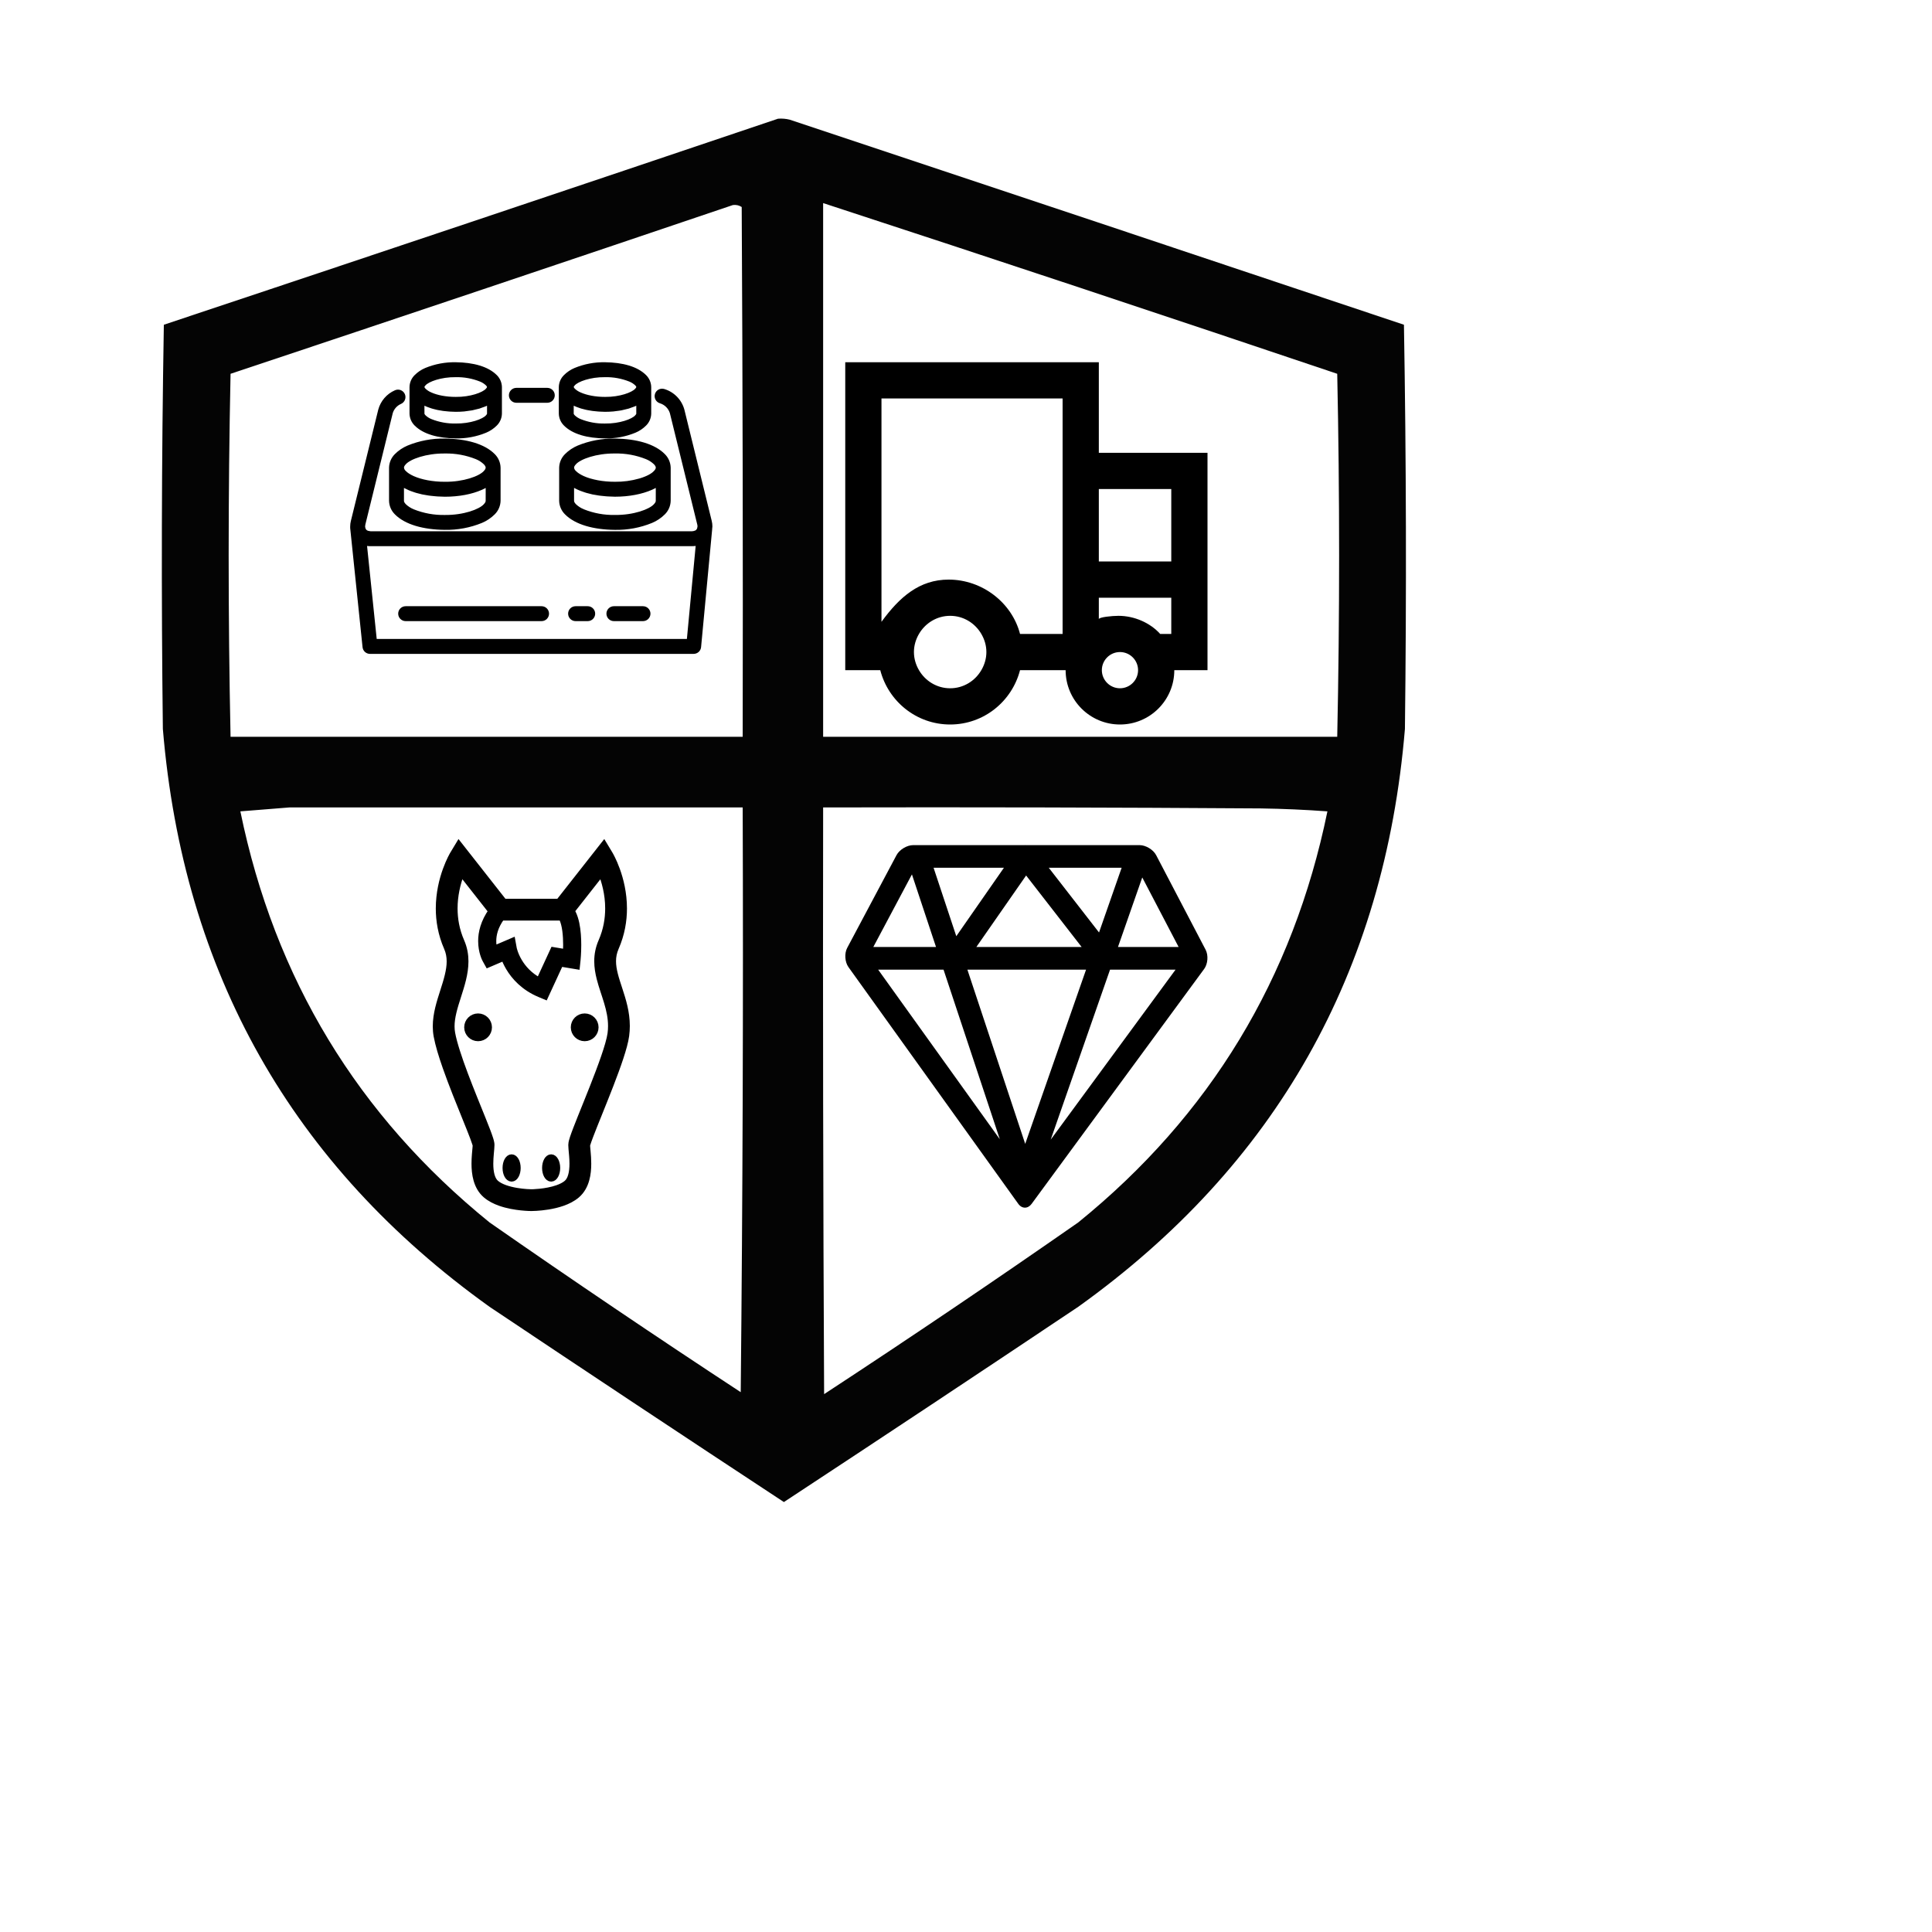
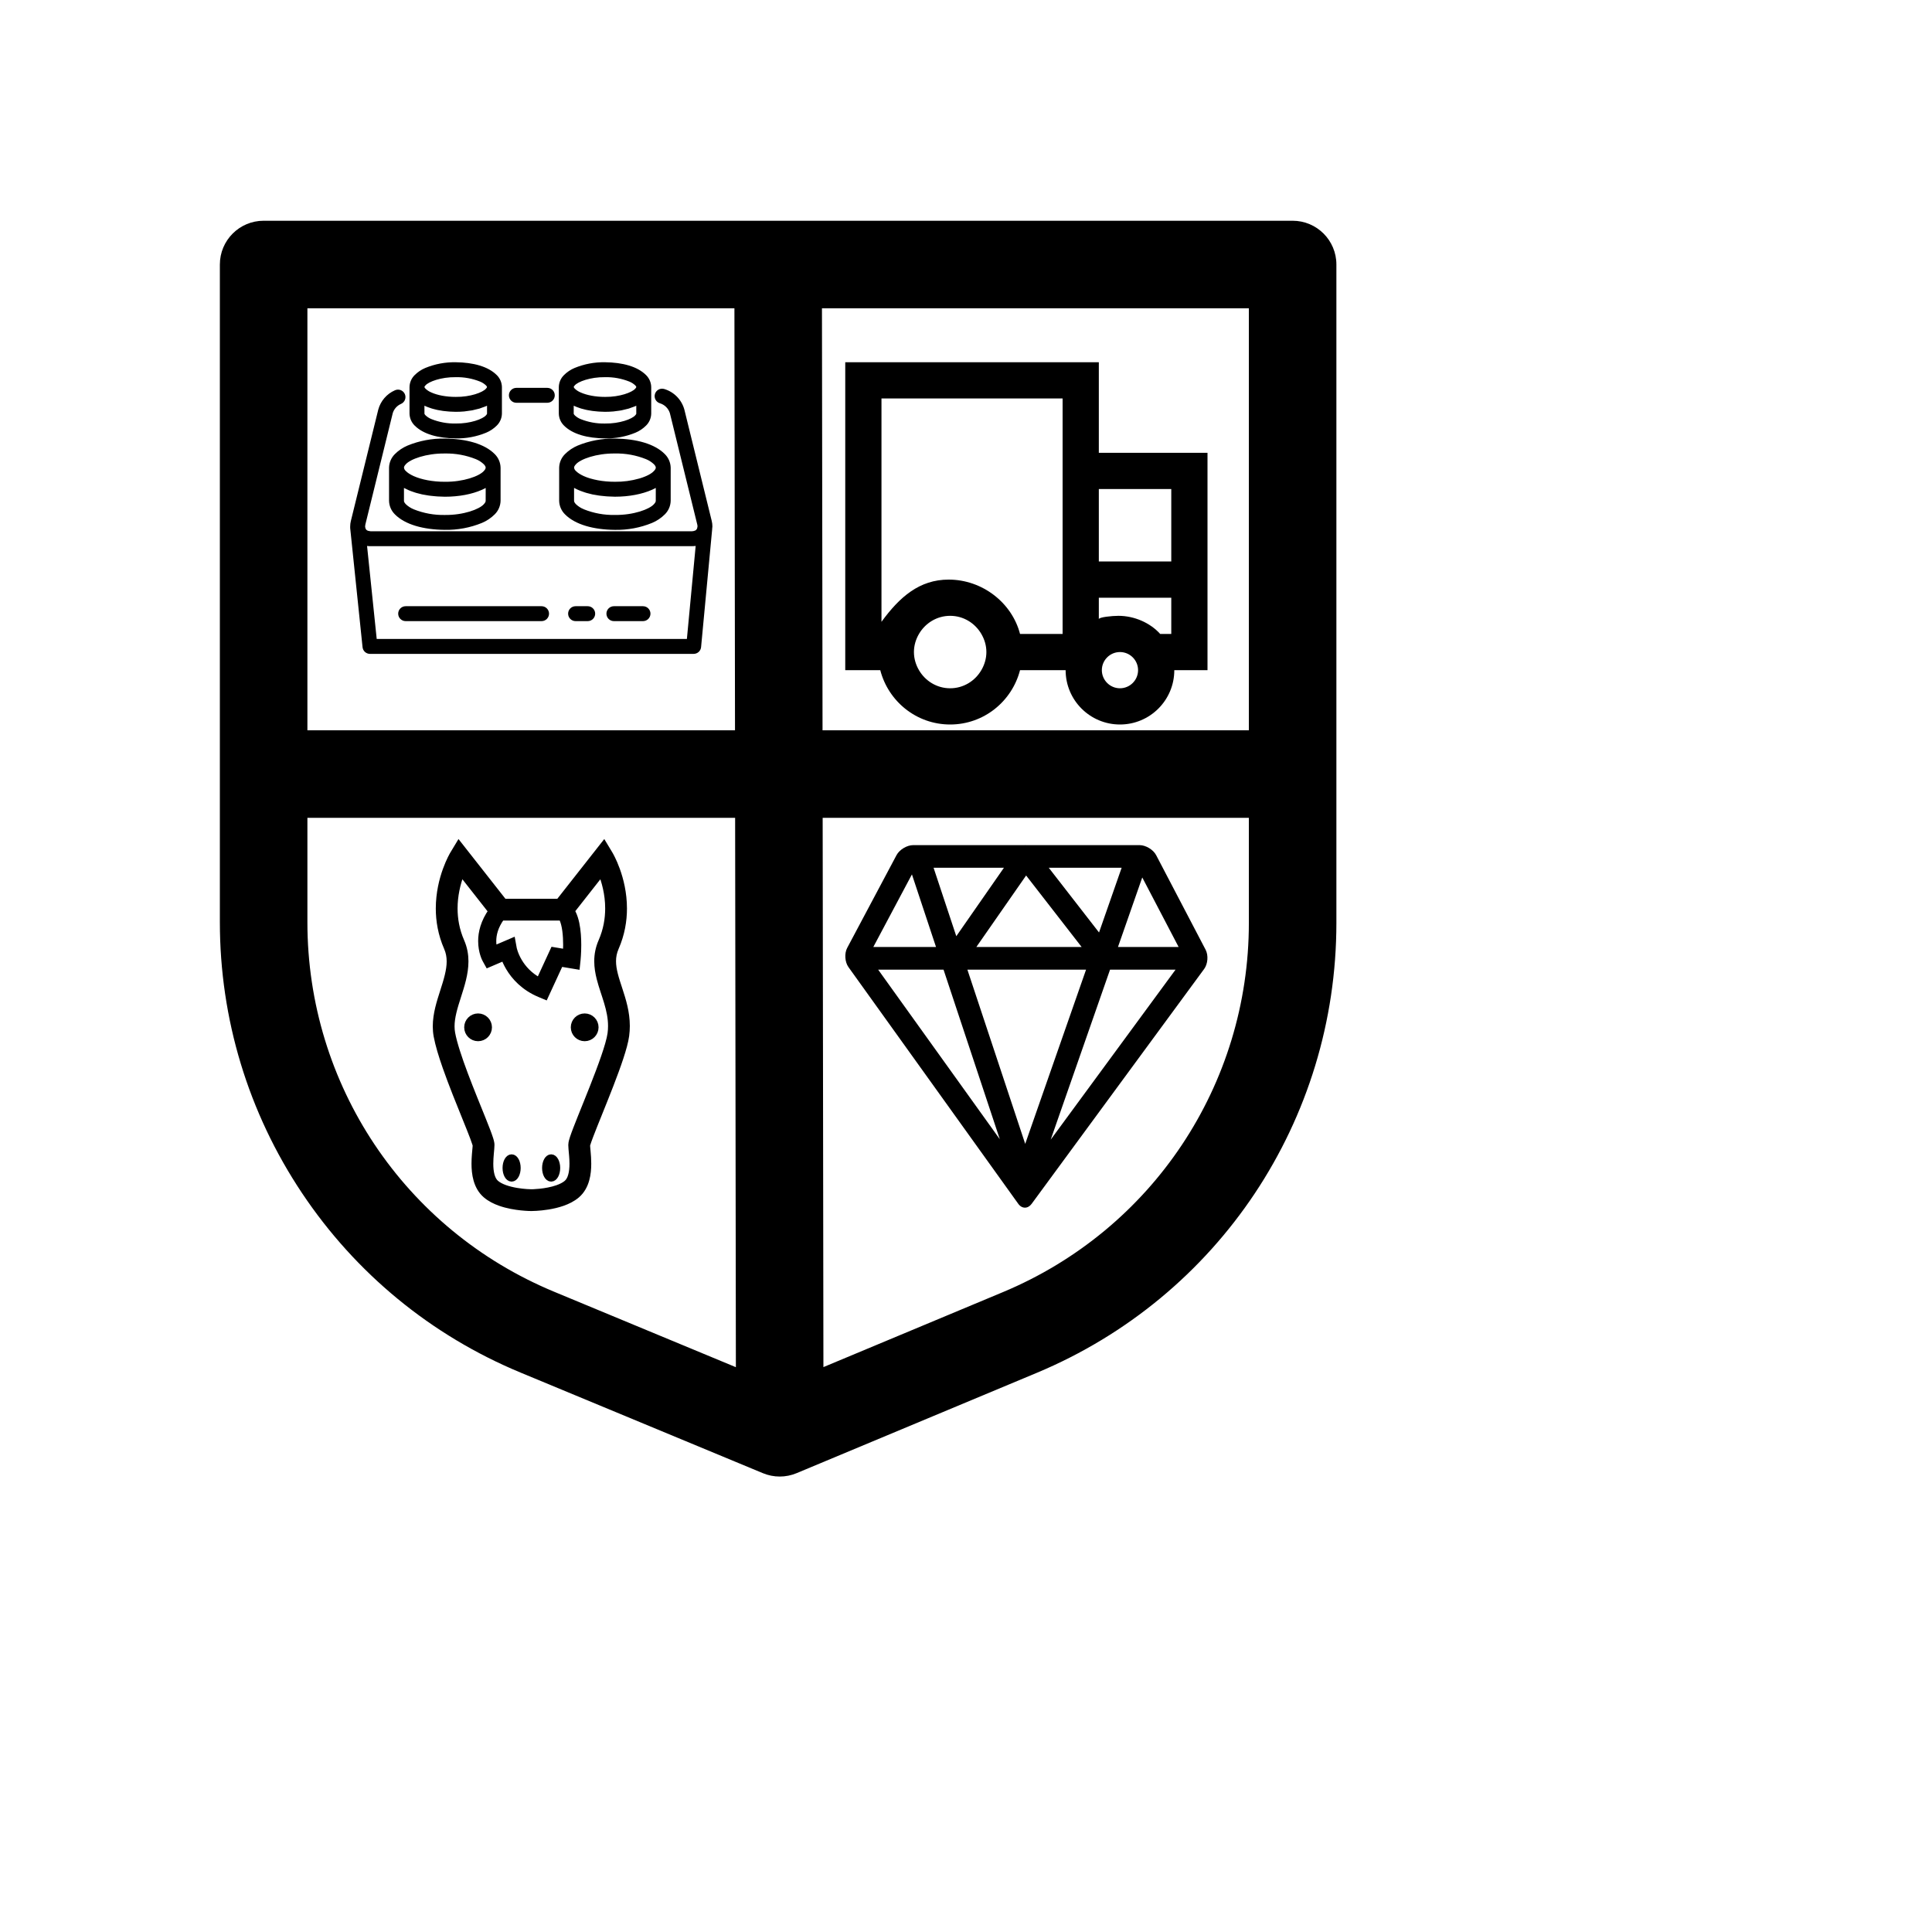
<svg xmlns="http://www.w3.org/2000/svg" width="800" height="800" style="shape-rendering:geometricPrecision; text-rendering:geometricPrecision; image-rendering:optimizeQuality; fill-rule:evenodd; clip-rule:evenodd">
-   <g transform="scale(0.8125)">
-     <g transform="translate(0, 12)">
-       <path style="opacity:0.981" fill="#000000" d="M 396.5,48.5 C 398.527,48.338 400.527,48.505 402.5,49C 506.87,83.734 611.204,118.568 715.5,153.5C 716.667,222.164 716.833,290.831 716,359.5C 705.643,483.766 650.143,581.932 549.5,654C 499.636,687.363 449.636,720.53 399.5,753.5C 349.364,720.53 299.364,687.363 249.5,654C 148.857,581.932 93.357,483.766 83,359.5C 82.167,290.831 82.333,222.164 83.5,153.5C 188.005,118.665 292.338,83.665 396.5,48.5 Z M 419.5,91.5 C 506.946,120.093 594.279,149.093 681.5,178.5C 682.783,240.172 682.783,301.838 681.5,363.5C 594.167,363.5 506.833,363.5 419.5,363.5C 419.5,272.833 419.5,182.167 419.5,91.5 Z M 373.5,92.5 C 375.144,92.287 376.644,92.62 378,93.5C 378.5,183.499 378.667,273.499 378.5,363.5C 291.5,363.5 204.5,363.5 117.5,363.5C 116.213,301.839 116.213,240.172 117.5,178.5C 203.005,149.999 288.338,121.332 373.5,92.5 Z M 147.5,399.5 C 224.5,399.5 301.5,399.5 378.5,399.5C 378.833,498.836 378.5,598.169 377.5,697.5C 334.423,669.254 291.757,640.421 249.5,611C 182.313,556.558 139.979,486.725 122.5,401.5C 130.99,400.833 139.324,400.167 147.5,399.5 Z M 419.5,399.5 C 493.834,399.333 568.167,399.5 642.5,400C 653.848,400.168 665.181,400.668 676.5,401.5C 659.01,486.732 616.677,556.565 549.5,611C 506.765,640.786 463.599,669.952 420,698.5C 419.5,598.834 419.333,499.167 419.5,399.5 Z" />
+   <g transform="scale(1.269534)">
+     <g transform="translate(49, 72) scale(0.80)">
+       <g>
+         <path d="M465.764,0H46.236c-9.855,0-17.845,7.99-17.845,17.845v268.146c0,39.426,11.572,77.598,33.462,110.389             c21.892,32.79,52.71,58.113,89.123,73.228l98.836,41.028c2.19,0.909,4.517,1.363,6.841,1.363c2.339,0,4.678-0.46,6.877-1.379             l97.897-40.893c74.221-31.003,122.18-103.011,122.18-183.448V17.845C483.609,7.99,475.619,0,465.764,0z M64.08,35.689h174.1             l0.236,172.055H64.08V35.689z M164.66,436.646c-61.1-25.364-100.58-84.5-100.58-150.655v-42.558h174.386l0.307,223.98             L164.66,436.646z M273.869,35.689h174.05v172.055H274.106L273.869,35.689z M447.919,286.28             c0,65.997-39.349,125.079-100.246,150.517l-73.21,30.582l-0.307-223.946h173.764V286.28z" />
+       </g>
    </g>
  </g>
  <g transform="translate(145,150) scale(1.543909)">
    <path id="Path_28" data-name="Path 28" d="M736.185,530.844h8.3a2,2,0,0,0,0-4h-8.3a2,2,0,0,0,0,4Zm52.4,31.693-7.346-29.879a7.961,7.961,0,0,0-5.392-5.508,2,2,0,0,0-1.155,3.831,4.027,4.027,0,0,1,2.662,2.634l7.348,29.876a2.168,2.168,0,0,1,.066.515,2.242,2.242,0,0,1-.1.51,1.063,1.063,0,0,1-.317.466.446.446,0,0,1-.056.041.744.744,0,0,1-.1.065,2.376,2.376,0,0,1-.9.216h-.012v0h-86.17c-.074-.005-.136-.016-.2-.024a2.687,2.687,0,0,1-.5-.1c-.016-.005-.025-.012-.041-.017a1.38,1.38,0,0,1-.2-.086.867.867,0,0,1-.115-.08.817.817,0,0,1-.067-.049.93.93,0,0,1-.121-.138l-.018-.021a1.172,1.172,0,0,1-.091-.173l-.012-.024a1.374,1.374,0,0,1-.053-.164c-.01-.035-.019-.069-.027-.106-.006-.02-.01-.043-.014-.063-.013-.081-.025-.165-.035-.256a2.23,2.23,0,0,1,.068-.513l7.348-29.878a3.972,3.972,0,0,1,2.221-2.468,2,2,0,0,0-1.627-3.655,7.905,7.905,0,0,0-4.477,5.168L691.8,562.535a6.152,6.152,0,0,0-.184,1.469c0,.009,0,.018,0,.027a1.949,1.949,0,0,0,0,.418l3.316,31.948a2,2,0,0,0,1.989,1.792h86.814a2,2,0,0,0,1.992-1.812l2.967-31.54c0-.037,0-.072,0-.108a5.308,5.308,0,0,0,.068-.723A6.144,6.144,0,0,0,788.586,562.537Zm-6.664,31.653H698.73l-2.589-24.948a5.473,5.473,0,0,0,.97.063h86.2c.027,0,.052-.007.078-.007a5.52,5.52,0,0,0,.886-.061Zm-62-53.788a20.445,20.445,0,0,0,8.164-1.535,8.934,8.934,0,0,0,2.863-1.927,4.643,4.643,0,0,0,1.363-3.182v-2.5l0-4.6c0-.013,0-.025,0-.039a4.635,4.635,0,0,0-1.363-3.182c-2.347-2.356-6.351-3.409-11.027-3.465a20.486,20.486,0,0,0-8.166,1.537,8.916,8.916,0,0,0-2.861,1.928,4.629,4.629,0,0,0-1.366,3.182c0,.014,0,.026,0,.039l0,4.859v2.238a4.652,4.652,0,0,0,1.364,3.182C711.238,539.295,715.242,540.348,719.92,540.4Zm-8.393-13.78c0-.016-.011-.126.272-.432.806-.983,4.189-2.27,8.121-2.213a16.63,16.63,0,0,1,6.531,1.185,5.009,5.009,0,0,1,1.59,1.028c.283.306.268.416.271.432v0h-.005c0,.014.005.136-.284.446-.83.982-4.193,2.252-8.1,2.2-.326,0-.651-.007-.969-.021-.062,0-.123-.01-.183-.013-.256-.013-.51-.029-.756-.051-.061-.006-.118-.015-.176-.021-.246-.024-.49-.051-.727-.084-.076-.011-.148-.024-.224-.036-.213-.033-.426-.065-.631-.1-.1-.019-.186-.041-.281-.061-.176-.036-.354-.071-.524-.112-.146-.036-.285-.076-.426-.116-.1-.028-.214-.054-.316-.085-.213-.063-.412-.13-.6-.2-.024-.009-.051-.016-.075-.024-.215-.079-.42-.162-.611-.248a5.15,5.15,0,0,1-1.6-1.023c-.291-.31-.283-.432-.285-.446h0Zm0,5.007c.141.067.291.126.436.188.111.049.221.1.334.146.367.147.746.281,1.14.4.112.035.231.065.346.1.319.091.645.173.979.248.132.029.261.06.4.086.438.089.883.167,1.344.229.08.011.162.019.244.029q.609.077,1.242.125l.406.029c.5.031,1.008.055,1.526.061.777,0,1.535-.037,2.269-.1.342-.031.661-.092.991-.137.38-.05.775-.089,1.14-.158s.674-.162,1.008-.244.656-.142.961-.233c.281-.085.529-.2.8-.292.322-.117.66-.22.961-.353l.031-.015.006,0,.019-.009.207-.1v2.131c0,.014.012.125-.269.433-.809.981-4.189,2.27-8.121,2.212a16.61,16.61,0,0,1-6.531-1.186,5.069,5.069,0,0,1-1.59-1.026c-.283-.31-.268-.419-.272-.433Zm48.434,8.773a20.452,20.452,0,0,0,8.164-1.535,8.934,8.934,0,0,0,2.863-1.927,4.648,4.648,0,0,0,1.364-3.182v-2.5l0-4.6h0c0-.013,0-.025,0-.039a4.631,4.631,0,0,0-1.364-3.182c-2.345-2.356-6.349-3.409-11.027-3.465a20.48,20.48,0,0,0-8.164,1.537,8.906,8.906,0,0,0-2.861,1.928,4.62,4.62,0,0,0-1.366,3.182c0,.014,0,.026,0,.039l0,4.859v2.238a4.635,4.635,0,0,0,1.364,3.182C751.277,539.295,755.283,540.348,759.961,540.4Zm-8.393-13.78c0-.016-.013-.126.27-.432.808-.983,4.189-2.27,8.121-2.213a16.623,16.623,0,0,1,6.531,1.185,5,5,0,0,1,1.592,1.028c.283.306.268.416.27.432v0h-.006c0,.014.006.136-.284.446-.826.978-4.168,2.243-8.058,2.2h-.043c-.092,0-.18-.005-.27-.006-.234,0-.468-.005-.7-.015-.137-.007-.269-.018-.4-.027-.18-.012-.36-.021-.535-.037-.119-.011-.231-.028-.348-.04-.186-.021-.373-.039-.553-.065-.107-.014-.207-.034-.31-.05-.184-.029-.371-.056-.547-.089-.106-.02-.2-.044-.3-.066-.168-.035-.34-.068-.5-.107-.138-.034-.267-.072-.4-.108-.113-.031-.233-.06-.342-.093-.2-.059-.387-.124-.57-.189-.035-.012-.074-.023-.11-.036-.214-.079-.42-.161-.611-.247a5.175,5.175,0,0,1-1.6-1.023c-.287-.31-.281-.432-.281-.446h-.006Zm0,5.006c.135.064.28.121.418.182.119.052.237.107.36.156.363.145.736.278,1.125.4.121.037.244.069.367.1q.468.132.957.242c.135.03.269.062.408.089.436.088.879.166,1.336.228.084.011.172.019.256.03q.6.075,1.228.124l.414.029c.5.031,1,.054,1.516.061h.008c.777,0,1.535-.038,2.269-.1.256-.023.495-.071.745-.1.468-.058.941-.109,1.388-.193.307-.057.586-.143.881-.213.365-.087.742-.161,1.086-.265.266-.08.5-.186.754-.277.338-.12.689-.228,1-.367l.033-.015,0,0,.014-.006.215-.1v2.131c0,.014.011.123-.272.433-.807.981-4.189,2.27-8.119,2.212a16.613,16.613,0,0,1-6.533-1.186,5.094,5.094,0,0,1-1.59-1.026c-.281-.31-.266-.419-.27-.433Zm-49.531,16.614c0,.018,0,.034,0,.052l0,4v4.84a5.275,5.275,0,0,0,1.564,3.629c2.737,2.765,7.653,4.107,13.393,4.165a25.108,25.108,0,0,0,9.977-1.871,10.7,10.7,0,0,0,3.414-2.294,5.3,5.3,0,0,0,1.566-3.629v-4.149l0-4.694c0-.018,0-.034,0-.052a5.3,5.3,0,0,0-1.566-3.629c-2.737-2.767-7.653-4.108-13.391-4.165a25.12,25.12,0,0,0-9.98,1.87,10.689,10.689,0,0,0-3.414,2.295A5.3,5.3,0,0,0,702.037,548.242Zm25.914,8.9c0,.174-.058.433-.471.88-1.2,1.393-5.49,2.969-10.484,2.914a21.258,21.258,0,0,1-8.348-1.523,6.861,6.861,0,0,1-2.14-1.391c-.41-.447-.467-.706-.469-.88v-3.46c.063.034.135.061.2.1q.531.282,1.108.528c.17.072.347.139.521.207q.477.183.979.345c.179.057.355.116.541.17.472.136.959.261,1.463.371.082.017.166.035.25.051.507.1,1.029.192,1.562.268.186.027.375.049.565.072q.647.08,1.316.132c.185.016.369.031.557.043.621.039,1.252.067,1.9.073h0c.072,0,.143,0,.215-.005.4,0,.8-.009,1.2-.027.2-.009.4-.027.6-.041.26-.017.521-.029.775-.052.219-.02.432-.05.647-.074s.459-.047.683-.078.442-.071.662-.108.418-.063.621-.1c.225-.042.442-.094.661-.142.189-.041.382-.078.568-.122.23-.056.451-.121.676-.183.164-.045.334-.086.494-.135.232-.07.453-.149.678-.226.142-.049.291-.092.431-.144.242-.089.471-.187.7-.283.106-.044.219-.084.323-.13l.011-.005.036-.015c.337-.152.664-.312.978-.482ZM706.51,547.36c1.2-1.391,5.49-2.967,10.486-2.913a21.209,21.209,0,0,1,8.346,1.524,6.806,6.806,0,0,1,2.138,1.389c.413.447.469.708.471.882v.012h0a1.02,1.02,0,0,1-.236.584l-.008.009a3.142,3.142,0,0,1-.246.294c-1.225,1.391-5.5,2.947-10.463,2.892-.416,0-.828-.009-1.232-.026l-.153-.011c-.351-.017-.7-.04-1.041-.071-.074-.007-.142-.018-.215-.025-.316-.032-.628-.065-.933-.108-.07-.01-.135-.022-.2-.033-.3-.045-.6-.091-.891-.146-.066-.012-.127-.028-.193-.041-.283-.056-.567-.115-.836-.18-.076-.019-.147-.04-.221-.06-.252-.063-.5-.129-.74-.2-.088-.026-.166-.057-.254-.084-.211-.067-.426-.135-.623-.208-.121-.045-.231-.093-.346-.14-.15-.06-.306-.119-.447-.181s-.238-.117-.358-.174-.236-.112-.341-.168c-.149-.081-.28-.163-.412-.245-.057-.035-.123-.071-.178-.106a4.888,4.888,0,0,1-.848-.685,1.384,1.384,0,0,1-.49-.887h0l0-.012C706.041,548.068,706.1,547.809,706.51,547.36Zm69.5-2.747c-2.737-2.767-7.654-4.108-13.393-4.165a25.1,25.1,0,0,0-9.976,1.87,10.644,10.644,0,0,0-3.414,2.295,5.3,5.3,0,0,0-1.565,3.629c0,.03,0,.057,0,.086l0,3.346v5.463a5.274,5.274,0,0,0,1.567,3.629c2.734,2.765,7.652,4.107,13.388,4.165a25.114,25.114,0,0,0,9.981-1.871,10.7,10.7,0,0,0,3.412-2.294,5.284,5.284,0,0,0,1.564-3.629v-6.393l0-2.45c0-.018,0-.034,0-.052A5.292,5.292,0,0,0,776.006,544.613Zm-2.436,12.524c0,.174-.058.433-.468.88-1.2,1.393-5.493,2.969-10.489,2.914a21.237,21.237,0,0,1-8.344-1.523,6.79,6.79,0,0,1-2.14-1.391c-.412-.447-.469-.706-.471-.88v-3.46c.037.02.08.036.117.056.383.207.789.4,1.209.578.155.064.313.124.469.185.34.131.688.254,1.047.369.16.051.32.1.484.152.508.147,1.028.283,1.569.4l.078.016c.537.112,1.094.2,1.66.284.178.025.359.046.539.068q.658.081,1.336.135c.184.015.365.03.551.042.621.039,1.252.067,1.9.073q.716,0,1.412-.032c.149-.007.293-.02.44-.029.314-.02.629-.036.937-.064.164-.015.323-.038.485-.055.283-.031.568-.059.845-.1.178-.025.35-.058.528-.086.252-.04.508-.077.756-.123.181-.034.355-.077.533-.114.232-.05.469-.1.7-.151.182-.045.357-.1.535-.145.213-.058.43-.112.637-.174.174-.052.338-.112.506-.168.2-.067.408-.131.6-.2.162-.06.315-.127.471-.19.184-.073.373-.143.551-.221l.019-.01.024-.01q.507-.228.978-.481Zm0-8.883h0a.814.814,0,0,1-.088.341l0,0a1.659,1.659,0,0,1-.144.239c-.008.011-.022.024-.029.035a2.71,2.71,0,0,1-.225.27,4.4,4.4,0,0,1-.992.787l-.041.022c-.129.078-.268.156-.414.234l-.119.058c-.127.065-.256.13-.395.194l-.156.066c-.135.06-.27.119-.414.176l-.176.066c-.146.056-.291.112-.447.166-.051.018-.106.034-.157.052-.167.056-.337.112-.513.166-.035.011-.072.02-.108.03a22.56,22.56,0,0,1-6.535.875c-.416,0-.826-.009-1.232-.026l-.11-.008c-.367-.018-.73-.042-1.086-.074l-.039-.005a21.815,21.815,0,0,1-4.2-.79l-.008,0c-.3-.091-.591-.187-.869-.289-.06-.023-.113-.048-.174-.071-.213-.081-.421-.163-.617-.251-.1-.046-.193-.095-.291-.142-.137-.065-.277-.13-.4-.2-.164-.09-.313-.181-.457-.272-.041-.026-.09-.051-.129-.077a4.846,4.846,0,0,1-.85-.687,1.381,1.381,0,0,1-.492-.887h0l0-.012c0-.174.059-.433.473-.882,1.2-1.391,5.488-2.967,10.482-2.913a21.213,21.213,0,0,1,8.348,1.524,6.824,6.824,0,0,1,2.139,1.389c.412.447.468.708.47.882Zm-30.623,37.151H706.49a2,2,0,1,0,0,4h36.457a2,2,0,0,0,0-4Zm27.2,0h-7.81a2,2,0,1,0,0,4h7.81a2,2,0,0,0,0-4Zm-14.83,0h-3.256a2,2,0,0,0,0,4h3.256a2,2,0,0,0,0-4Z" transform="translate(-691.613 -519.975)" stroke-width="5" fill="black" />
  </g>
  <g transform="translate(350,150) scale(7.5)">
    <defs>

</defs>
    <g id="Page-1" stroke="none" stroke-width="1" fill="none" fill-rule="evenodd">
      <g id="Dribbble-Light-Preview" transform="translate(-300, -5319)" fill="#000000">
        <g id="icons" transform="translate(56, 160)">
          <path d="M258,5170 L262,5170 L262,5166 L258,5166 L258,5170 Z M262,5174 L261.388,5174 C260.839,5173.39 259.968,5173 259.083,5173 C258.731,5173 258,5173.072 258,5173.184 L258,5172 L262,5172 L262,5174 Z M259.167,5177 C258.615,5177 258.167,5176.551 258.167,5176 C258.167,5175.449 258.615,5175 259.167,5175 C259.718,5175 260.167,5175.449 260.167,5176 C260.167,5176.551 259.718,5177 259.167,5177 L259.167,5177 Z M256,5174 L253.65,5174 C253.204,5172.278 251.57,5171 249.708,5171 C248.097,5171 247,5171.958 246,5173.331 L246,5161 L256,5161 L256,5174 Z M251.513,5176 C251.167,5176.595 250.529,5177 249.792,5177 C249.055,5177 248.417,5176.595 248.07,5176 C247.898,5175.705 247.792,5175.366 247.792,5175 C247.792,5174.634 247.898,5174.295 248.07,5174 C248.417,5173.405 249.055,5173 249.792,5173 C250.529,5173 251.166,5173.405 251.513,5174 C251.686,5174.295 251.792,5174.634 251.792,5175 C251.792,5175.366 251.686,5175.705 251.513,5176 L251.513,5176 Z M258,5164 L258,5159 L244,5159 L244,5176 L245.933,5176 C246.379,5177.722 247.93,5179 249.792,5179 C251.653,5179 253.204,5177.722 253.65,5176 L256.167,5176 C256.167,5177.657 257.51,5179 259.167,5179 C260.824,5179 262.167,5177.657 262.167,5176 L264,5176 L264,5164 L258,5164 Z" id="truck-[#652]">

</path>
        </g>
      </g>
    </g>
  </g>
  <g transform="translate(145,350) scale(0.2929688)">
    <style type="text/css">
    .st0 {
        fill: #000000;
        stroke: black;
        stroke-width: 10;
    }
</style>
    <g>
      <path class="st0" d="M379.987,204.198c-2.456-7.501-4.813-14.566-6.504-21.254c-1.703-6.702-2.74-12.982-2.734-19.03   c0.014-6.464,1.116-12.664,4.028-19.346c8.406-19.214,11.436-38.125,11.43-55.186c-0.007-21.895-4.92-40.806-9.799-54.335   c-4.893-13.528-9.785-21.703-10.05-22.146L358.588,0l-63.354,80.633h-78.25L153.637,0.007l-7.771,12.889   c-0.264,0.449-5.157,8.624-10.049,22.152c-4.886,13.529-9.792,32.426-9.799,54.335c-0.006,17.061,3.024,35.972,11.43,55.179   c2.806,6.438,3.928,12.816,3.935,19.604c0.052,12.863-4.371,27.25-9.323,42.582c-4.873,15.352-10.268,31.647-10.314,49.23   c0,4.483,0.37,9.052,1.222,13.641c2.311,12.433,6.96,27.554,12.631,43.77c8.504,24.285,19.34,50.881,28.029,72.34   c4.338,10.717,8.148,20.152,10.809,27.25c1.327,3.533,2.37,6.491,3.018,8.59c0.323,1.043,0.554,1.876,0.66,2.351l0.026,0.132   c-0.013,0.694-0.079,1.81-0.211,3.275c-0.436,5.183-1.433,13.523-1.44,22.72c0.013,7.171,0.588,14.936,2.753,22.602   c2.153,7.62,6.055,15.358,12.935,21.254c5.956,5.084,12.908,8.432,19.907,10.928c10.518,3.698,21.327,5.401,29.646,6.286   c8.313,0.872,14.117,0.884,14.381,0.884c0.357-0.013,10.538,0,23.427-2.08c6.444-1.056,13.576-2.622,20.594-5.091   c7.005-2.496,13.952-5.844,19.914-10.928c6.874-5.896,10.776-13.634,12.935-21.254c2.166-7.666,2.74-15.438,2.746-22.608   c0-6.141-0.449-11.859-0.872-16.56c-0.211-2.35-0.422-4.444-0.561-6.154c-0.132-1.453-0.198-2.549-0.211-3.249   c0.086-0.382,0.27-1.129,0.561-2.06c0.759-2.522,2.159-6.47,3.981-11.271c6.398-16.89,17.98-44.575,28.458-71.646   c5.242-13.543,10.215-26.966,14.169-38.97c3.956-12.044,6.907-22.502,8.082-31.006c0.634-4.676,0.918-9.238,0.918-13.675   C390.241,236.03,384.866,219.186,379.987,204.198z M213.636,101.426h85.618c0.31,0.515,0.614,1.057,0.918,1.664   c2.12,4.278,3.711,10.591,4.609,17.378c0.924,6.788,1.228,14.05,1.228,20.482c0,4.186-0.125,8.009-0.284,11.146l-18.21-3.038   l-20,43.314c-14.864-7.844-23.83-18.521-29.343-27.791c-3.136-5.289-5.098-10.102-6.253-13.523   c-0.574-1.703-0.951-3.063-1.182-3.954l-0.224-0.978l-0.039-0.198l-1.757-9.613l-25.711,11.02   c-0.819-3.117-1.539-7.138-1.532-11.898C201.52,126.305,203.944,114.638,213.636,101.426z M368.736,266.337   c-0.495,3.704-1.704,9.006-3.48,15.186c-6.193,21.763-19.036,54.255-30.287,82.185c-5.632,13.991-10.875,26.88-14.757,36.982   c-1.941,5.052-3.546,9.396-4.721,12.955c-0.588,1.796-1.076,3.381-1.459,4.886c-0.185,0.766-0.357,1.492-0.489,2.284   c-0.132,0.805-0.258,1.638-0.264,2.832c0.007,1.776,0.133,3.513,0.298,5.448c0.495,5.725,1.366,13.232,1.366,20.944   c0.007,5.982-0.548,11.99-1.961,16.929c-1.42,4.978-3.546,8.65-6.471,11.159c-3.129,2.707-7.877,5.203-13.297,7.091   c-8.122,2.885-17.597,4.47-24.9,5.229c-3.651,0.384-6.774,0.575-8.94,0.674c-1.083,0.04-1.935,0.066-2.496,0.08l-0.621,0.013   h-0.145h-0.046c-0.792,0-10.195-0.125-21.103-1.994c-5.447-0.924-11.257-2.298-16.461-4.173c-5.21-1.875-9.752-4.298-12.796-6.926   c-2.919-2.502-5.045-6.174-6.471-11.152c-1.406-4.932-1.968-10.948-1.954-16.923c0-5.13,0.383-10.214,0.786-14.691   c0.205-2.245,0.416-4.338,0.574-6.26c0.166-1.934,0.298-3.658,0.304-5.448c-0.014-1.287-0.152-2.192-0.304-3.076   c-0.304-1.664-0.733-3.216-1.28-4.998c-2.034-6.55-5.85-16.269-10.703-28.346c-7.257-18.045-16.738-41.01-25.091-63.248   c-8.345-22.185-15.542-43.842-18.157-58.13c-0.601-3.242-0.872-6.524-0.872-9.871c-0.053-13.093,4.371-27.566,9.323-42.886   c4.86-15.338,10.261-31.522,10.314-48.926c0.007-9.138-1.604-18.626-5.685-27.929c-7.124-16.296-9.68-32.209-9.686-46.854   c-0.006-18.758,4.265-35.405,8.564-47.269c0.535-1.486,1.07-2.899,1.598-4.226l43.407,55.252   c-11.066,15.484-14.533,30.478-14.487,42.298c0.026,15.418,5.454,25.341,5.844,26.074l3.42,6.154l22.687-9.719   c1.473,4.04,3.645,9.046,6.92,14.579c7.547,12.796,20.99,28.062,43.552,37.438l6.932,2.892l21.44-46.457l23.097,3.843l0.865-8.241   c0.012-0.172,0.957-9.178,0.957-21.05c-0.007-9.231-0.548-20.152-2.688-30.293c-1.082-5.071-2.562-9.964-4.747-14.434   c-0.594-1.202-1.255-2.384-1.968-3.526l43.05-54.79c4.734,11.945,10.221,30.36,10.168,51.476c0,14.638-2.556,30.544-9.687,46.854   c-4.113,9.362-5.783,18.732-5.764,27.678c0,8.399,1.406,16.408,3.361,24.133c2.951,11.595,7.124,22.615,10.406,33.688   c3.302,11.073,5.738,22.092,5.738,33.714C369.469,258.994,369.244,262.613,368.736,266.337z" />
      <path class="st0" d="M228.176,441.839c-4.305,0-7.798,6.398-7.798,14.288c0,7.896,3.493,14.295,7.798,14.295   c4.305,0,7.798-6.398,7.798-14.295C235.974,448.237,232.481,441.839,228.176,441.839z" />
      <path class="st0" d="M284.049,441.839c-4.305,0-7.798,6.398-7.798,14.288c0,7.896,3.493,14.295,7.798,14.295   c4.305,0,7.791-6.398,7.791-14.295C291.84,448.237,288.354,441.839,284.049,441.839z" />
      <path class="st0" d="M180.781,242.726c-8.075,0-14.618,6.537-14.618,14.612c0,8.082,6.543,14.619,14.618,14.619   c8.076,0,14.612-6.537,14.612-14.619C195.393,249.262,188.856,242.726,180.781,242.726z" />
      <path class="st0" d="M331.443,242.726c-8.075,0-14.612,6.537-14.612,14.612c0,8.082,6.537,14.619,14.612,14.619   c8.076,0,14.619-6.537,14.619-14.619C346.062,249.262,339.519,242.726,331.443,242.726z" />
    </g>
  </g>
  <g transform="translate(350,350) scale(4.6875)">
    <path d="M31.835 9.233l-4.371-8.358c-0.255-0.487-0.915-0.886-1.464-0.886h-10.060c-0.011-0.001-0.022-0.003-0.033-0.004-0.009 0-0.018 0.003-0.027 0.004h-9.88c-0.55 0-1.211 0.398-1.47 0.883l-4.359 8.197c-0.259 0.486-0.207 1.248 0.113 1.696l15.001 20.911c0.161 0.224 0.375 0.338 0.588 0.338 0.212 0 0.424-0.11 0.587-0.331l15.247-20.758c0.325-0.444 0.383-1.204 0.128-1.691zM29.449 8.988h-5.358l2.146-6.144zM17.979 1.99h6.436l-1.997 5.716zM20.882 8.988h-9.301l4.396-6.316zM9.809 8.034l-2.006-6.044h6.213zM21.273 10.988l-5.376 15.392-5.108-15.392h10.484zM13.654 25.971l-10.748-14.983h5.776zM23.392 10.988h5.787l-11.030 15.018zM5.89 2.575l2.128 6.413h-5.539z" />
  </g>
</svg>
